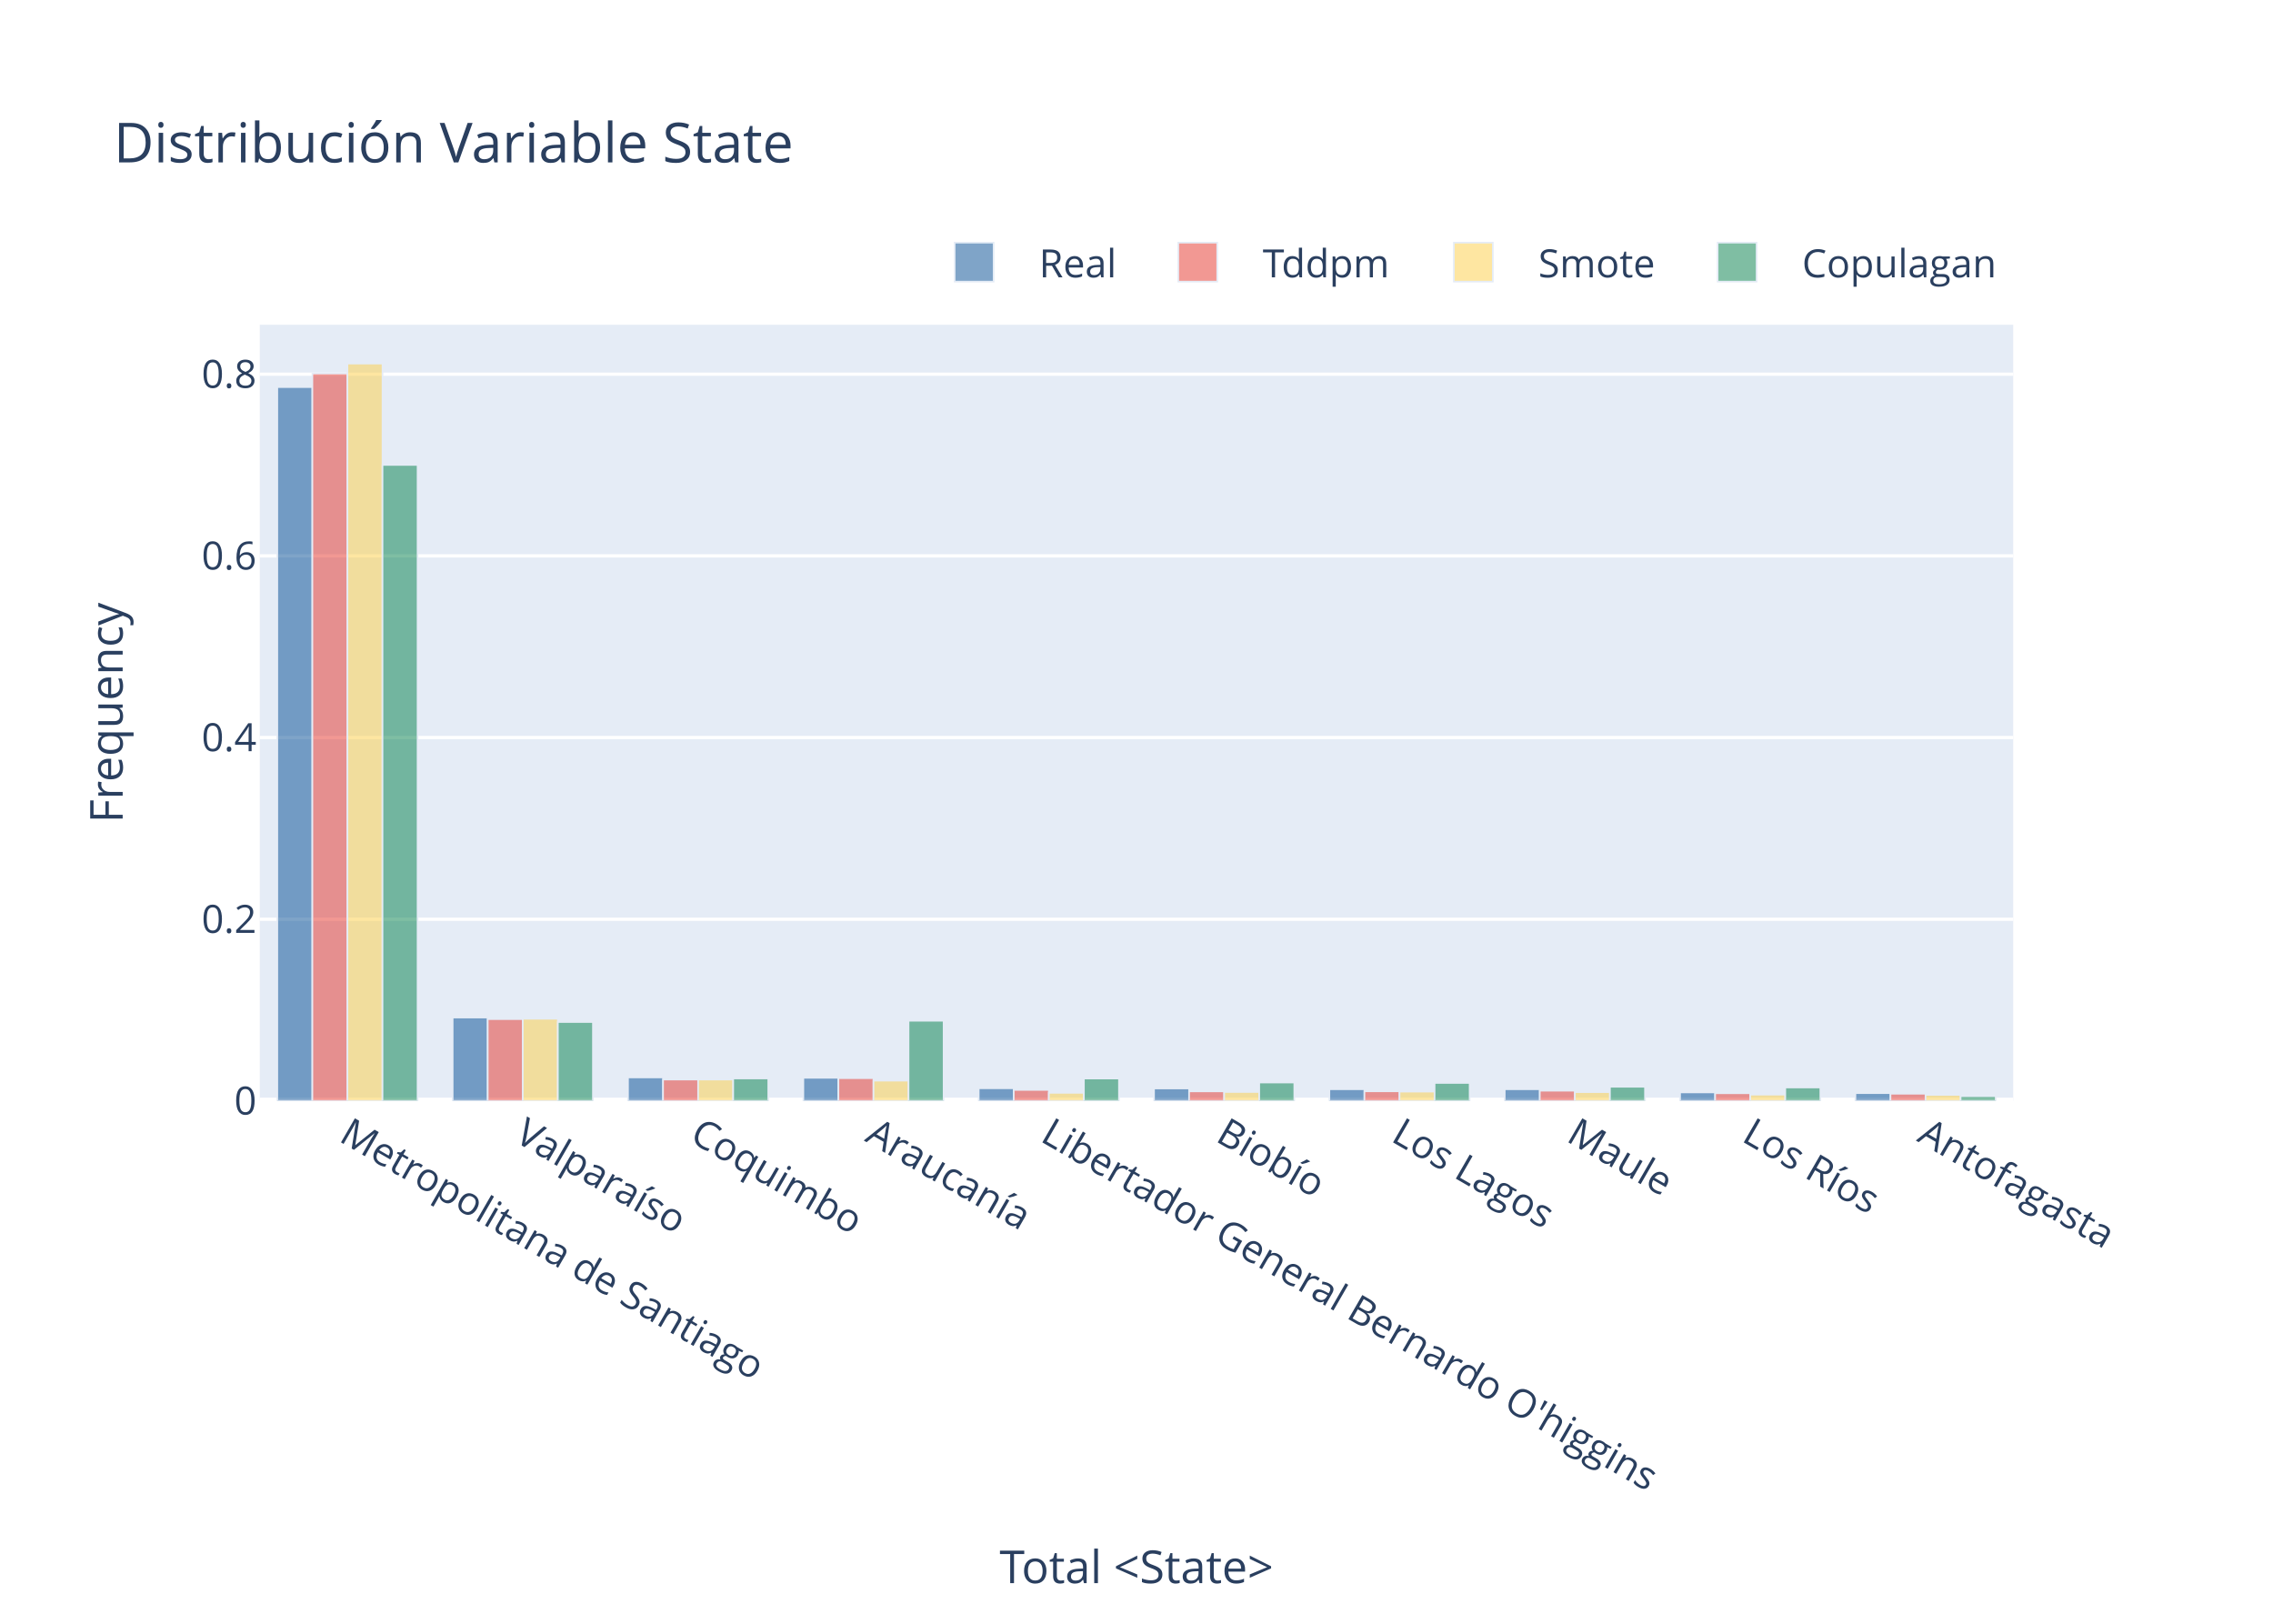
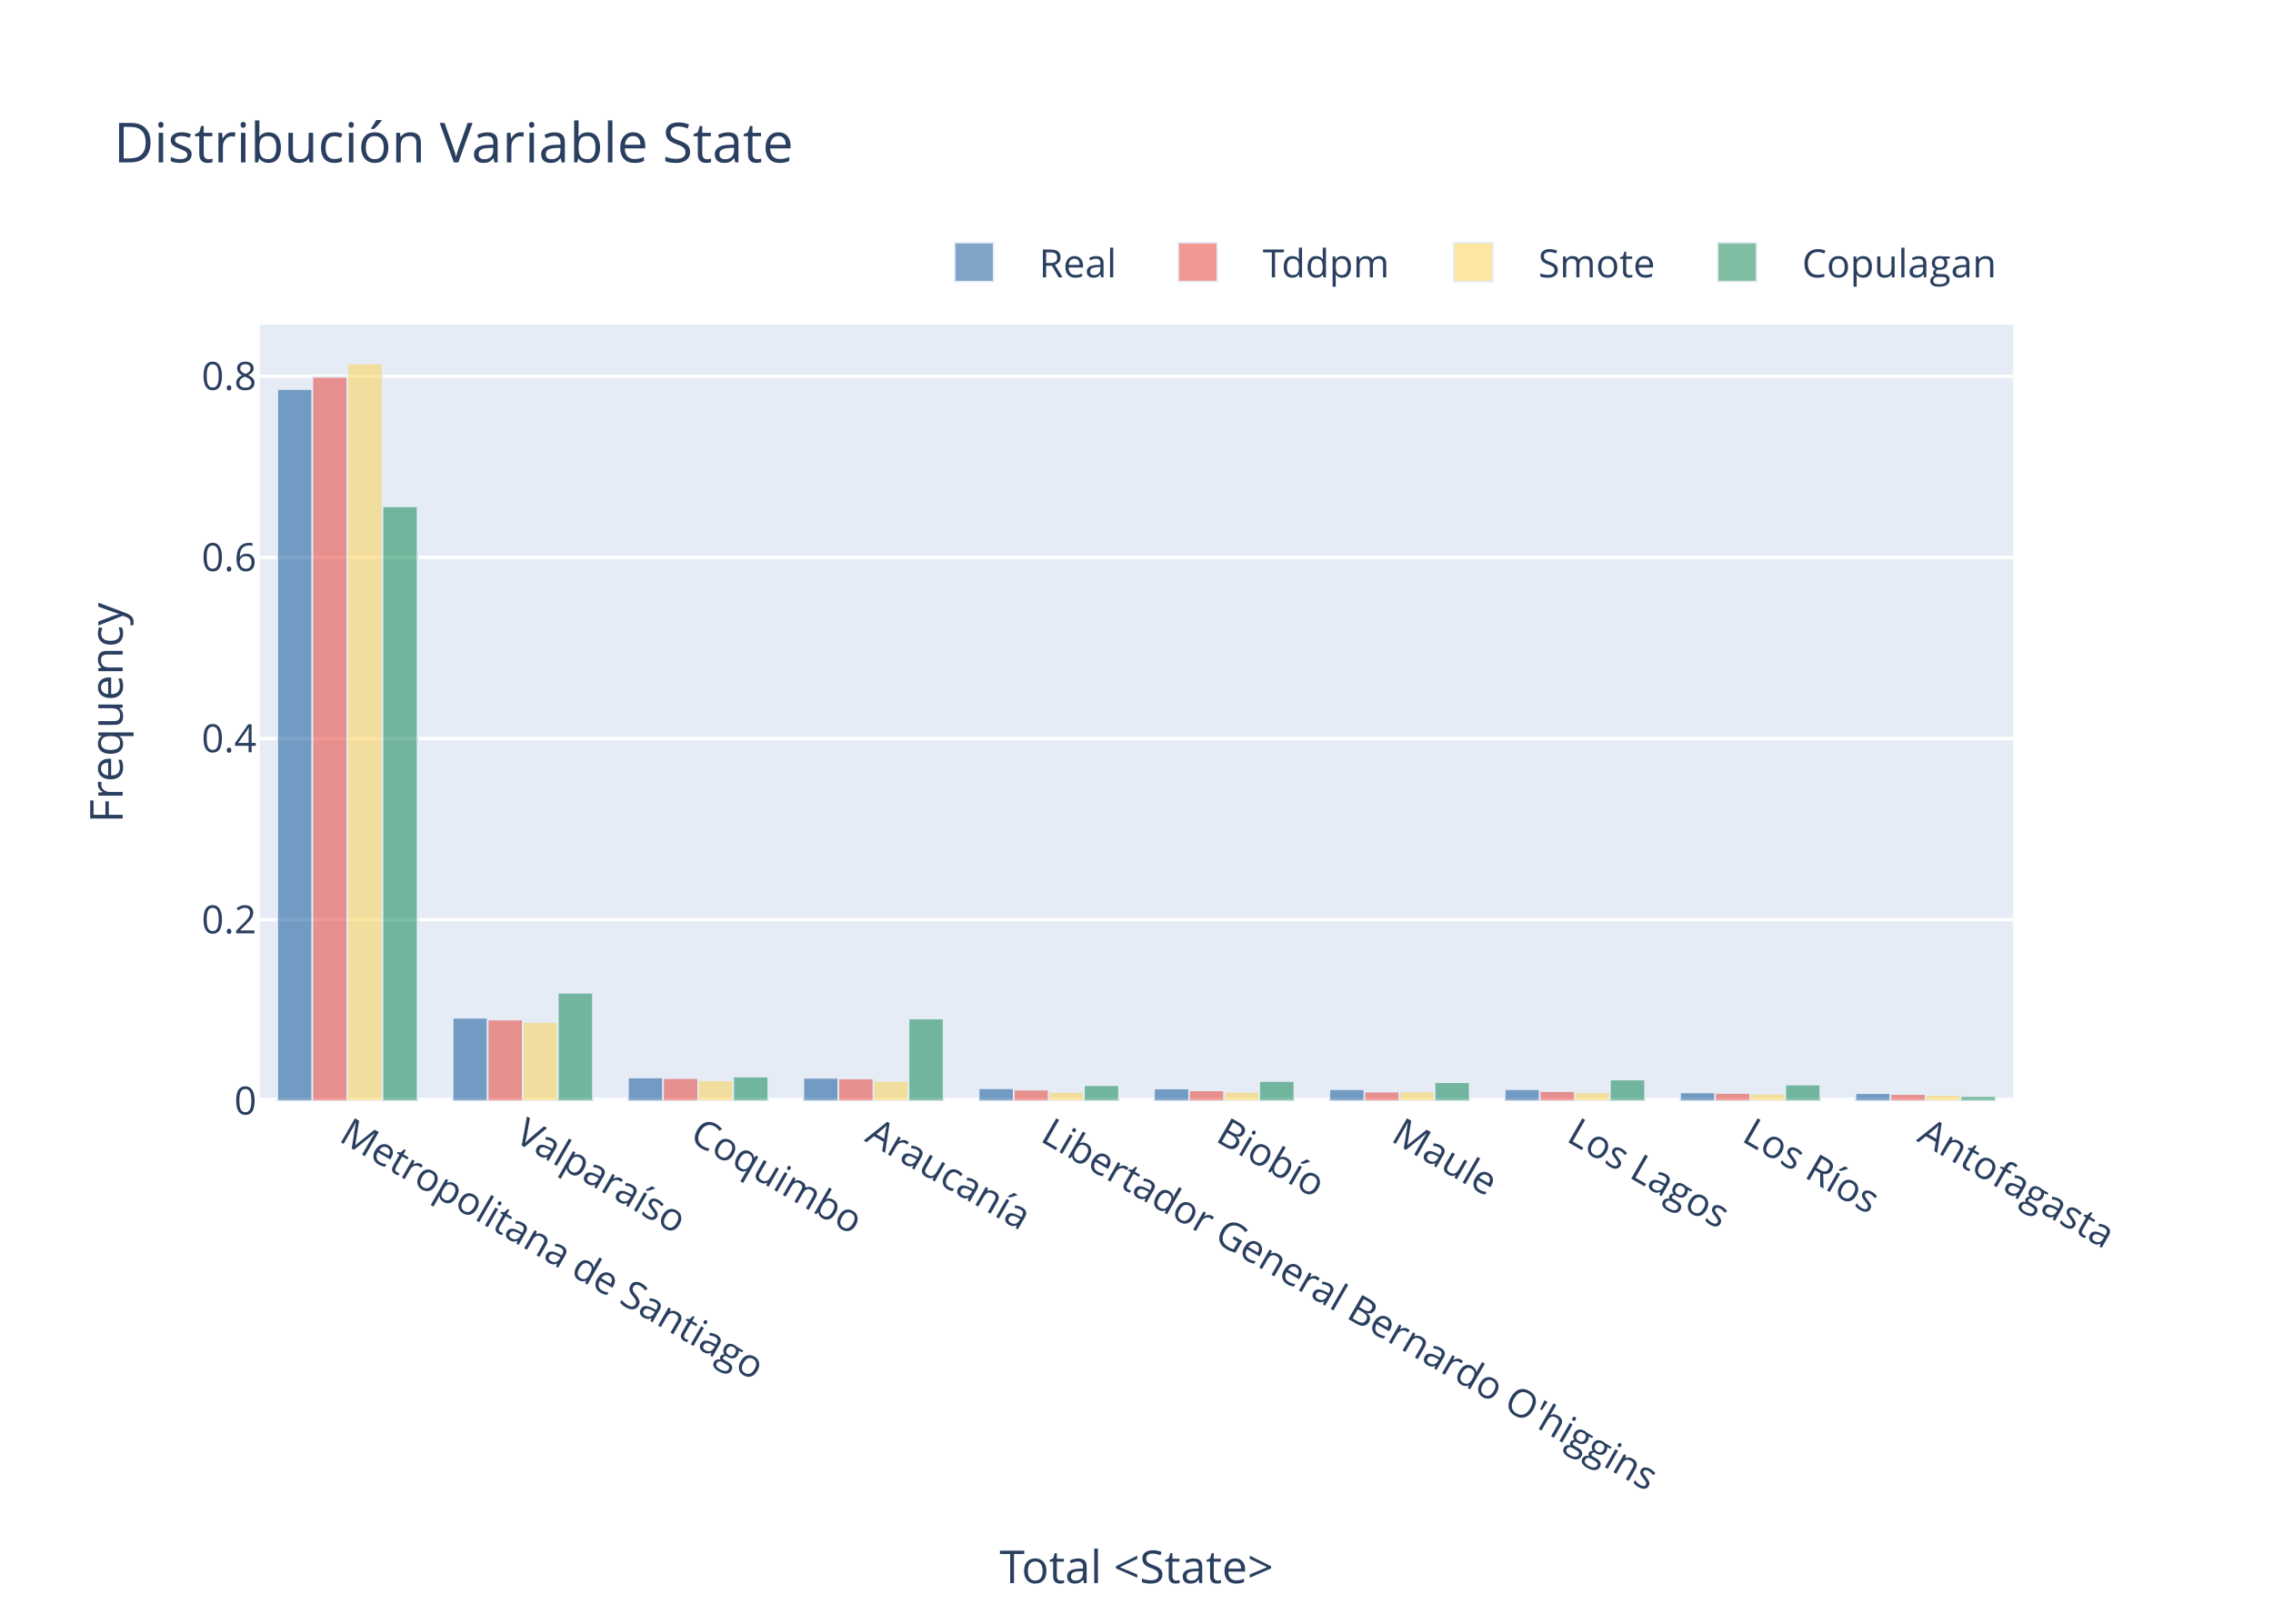
- <svg xmlns="http://www.w3.org/2000/svg" class="main-svg" width="700" height="500" viewBox="0 0 700 500" style="">
+ <svg xmlns="http://www.w3.org/2000/svg" class="main-svg" width="700" height="500" style="" viewBox="0 0 700 500">
  <rect x="0" y="0" width="700" height="500" style="fill: rgb(255, 255, 255); fill-opacity: 1;" />
-   <defs id="defs-dcdc74">
+   <defs id="defs-18bf9f">
    <g class="clips">
-       <clipPath id="clipdcdc74xyplot" class="plotclip">
+       <clipPath id="clip18bf9fxyplot" class="plotclip">
        <rect width="540" height="239" />
      </clipPath>
-       <clipPath class="axesclip" id="clipdcdc74x">
+       <clipPath class="axesclip" id="clip18bf9fx">
        <rect x="80" y="0" width="540" height="500" />
      </clipPath>
-       <clipPath class="axesclip" id="clipdcdc74y">
+       <clipPath class="axesclip" id="clip18bf9fy">
        <rect x="0" y="100" width="700" height="239" />
      </clipPath>
-       <clipPath class="axesclip" id="clipdcdc74xy">
+       <clipPath class="axesclip" id="clip18bf9fxy">
        <rect x="80" y="100" width="540" height="239" />
      </clipPath>
    </g>
    <g class="gradients" />
    <g class="patterns" />
  </defs>
  <g class="bglayer">
    <rect class="bg" x="80" y="100" width="540" height="239" style="fill: rgb(229, 236, 246); fill-opacity: 1; stroke-width: 0;" />
  </g>
  <g class="layer-below">
    <g class="imagelayer" />
    <g class="shapelayer" />
  </g>
  <g class="cartesianlayer">
    <g class="subplot xy">
      <g class="layer-subplot">
        <g class="shapelayer" />
        <g class="imagelayer" />
      </g>
      <g class="minor-gridlayer">
        <g class="x" />
        <g class="y" />
      </g>
      <g class="gridlayer">
        <g class="x" />
        <g class="y">
-           <path class="ygrid crisp" transform="translate(0,283.06)" d="M80,0h540" style="stroke: rgb(255, 255, 255); stroke-opacity: 1; stroke-width: 1px;" />
-           <path class="ygrid crisp" transform="translate(0,227.11)" d="M80,0h540" style="stroke: rgb(255, 255, 255); stroke-opacity: 1; stroke-width: 1px;" />
-           <path class="ygrid crisp" transform="translate(0,171.17)" d="M80,0h540" style="stroke: rgb(255, 255, 255); stroke-opacity: 1; stroke-width: 1px;" />
-           <path class="ygrid crisp" transform="translate(0,115.23)" d="M80,0h540" style="stroke: rgb(255, 255, 255); stroke-opacity: 1; stroke-width: 1px;" />
+           <path class="ygrid crisp" transform="translate(0,283.21)" d="M80,0h540" style="stroke: rgb(255, 255, 255); stroke-opacity: 1; stroke-width: 1px;" />
+           <path class="ygrid crisp" transform="translate(0,227.43)" d="M80,0h540" style="stroke: rgb(255, 255, 255); stroke-opacity: 1; stroke-width: 1px;" />
+           <path class="ygrid crisp" transform="translate(0,171.64)" d="M80,0h540" style="stroke: rgb(255, 255, 255); stroke-opacity: 1; stroke-width: 1px;" />
+           <path class="ygrid crisp" transform="translate(0,115.85)" d="M80,0h540" style="stroke: rgb(255, 255, 255); stroke-opacity: 1; stroke-width: 1px;" />
        </g>
      </g>
      <g class="zerolinelayer">
        <path class="yzl zl crisp" transform="translate(0,339)" d="M80,0h540" style="stroke: rgb(255, 255, 255); stroke-opacity: 1; stroke-width: 2px;" />
      </g>
      <path class="xlines-below" />
      <path class="ylines-below" />
      <g class="overlines-below" />
      <g class="xaxislayer-below" />
      <g class="yaxislayer-below" />
      <g class="overaxes-below" />
-       <g class="plot" transform="translate(80,100)" clip-path="url(#clipdcdc74xyplot)">
+       <g class="plot" transform="translate(80,100)" clip-path="url(#clip18bf9fxyplot)">
        <g class="barlayer mlayer">
          <g class="trace bars" style="opacity: 1;">
            <g class="points">
              <g class="point">
-                 <path d="M5.4,239V19.19H16.2V239Z" style="vector-effect: none; opacity: 1; stroke-width: 0.5px; fill: rgb(0, 75, 147); fill-opacity: 0.5; stroke: rgb(229, 236, 246); stroke-opacity: 1;" />
-               </g>
-               <g class="point">
-                 <path d="M59.4,239V213.33H70.2V239Z" style="vector-effect: none; opacity: 1; stroke-width: 0.5px; fill: rgb(0, 75, 147); fill-opacity: 0.5; stroke: rgb(229, 236, 246); stroke-opacity: 1;" />
-               </g>
-               <g class="point">
-                 <path d="M113.4,239V231.77H124.2V239Z" style="vector-effect: none; opacity: 1; stroke-width: 0.5px; fill: rgb(0, 75, 147); fill-opacity: 0.5; stroke: rgb(229, 236, 246); stroke-opacity: 1;" />
-               </g>
-               <g class="point">
-                 <path d="M167.4,239V231.89H178.2V239Z" style="vector-effect: none; opacity: 1; stroke-width: 0.5px; fill: rgb(0, 75, 147); fill-opacity: 0.5; stroke: rgb(229, 236, 246); stroke-opacity: 1;" />
-               </g>
-               <g class="point">
-                 <path d="M221.4,239V235.11H232.2V239Z" style="vector-effect: none; opacity: 1; stroke-width: 0.5px; fill: rgb(0, 75, 147); fill-opacity: 0.5; stroke: rgb(229, 236, 246); stroke-opacity: 1;" />
-               </g>
-               <g class="point">
-                 <path d="M275.4,239V235.18H286.2V239Z" style="vector-effect: none; opacity: 1; stroke-width: 0.5px; fill: rgb(0, 75, 147); fill-opacity: 0.5; stroke: rgb(229, 236, 246); stroke-opacity: 1;" />
-               </g>
-               <g class="point">
-                 <path d="M329.4,239V235.41H340.2V239Z" style="vector-effect: none; opacity: 1; stroke-width: 0.5px; fill: rgb(0, 75, 147); fill-opacity: 0.5; stroke: rgb(229, 236, 246); stroke-opacity: 1;" />
-               </g>
-               <g class="point">
-                 <path d="M383.4,239V235.41H394.2V239Z" style="vector-effect: none; opacity: 1; stroke-width: 0.5px; fill: rgb(0, 75, 147); fill-opacity: 0.5; stroke: rgb(229, 236, 246); stroke-opacity: 1;" />
+                 <path d="M5.4,239V19.81H16.2V239Z" style="vector-effect: none; opacity: 1; stroke-width: 0.5px; fill: rgb(0, 75, 147); fill-opacity: 0.5; stroke: rgb(229, 236, 246); stroke-opacity: 1;" />
+               </g>
+               <g class="point">
+                 <path d="M59.4,239V213.41H70.2V239Z" style="vector-effect: none; opacity: 1; stroke-width: 0.5px; fill: rgb(0, 75, 147); fill-opacity: 0.5; stroke: rgb(229, 236, 246); stroke-opacity: 1;" />
+               </g>
+               <g class="point">
+                 <path d="M113.4,239V231.79H124.2V239Z" style="vector-effect: none; opacity: 1; stroke-width: 0.5px; fill: rgb(0, 75, 147); fill-opacity: 0.5; stroke: rgb(229, 236, 246); stroke-opacity: 1;" />
+               </g>
+               <g class="point">
+                 <path d="M167.4,239V231.91H178.2V239Z" style="vector-effect: none; opacity: 1; stroke-width: 0.5px; fill: rgb(0, 75, 147); fill-opacity: 0.5; stroke: rgb(229, 236, 246); stroke-opacity: 1;" />
+               </g>
+               <g class="point">
+                 <path d="M221.4,239V235.12H232.2V239Z" style="vector-effect: none; opacity: 1; stroke-width: 0.5px; fill: rgb(0, 75, 147); fill-opacity: 0.5; stroke: rgb(229, 236, 246); stroke-opacity: 1;" />
+               </g>
+               <g class="point">
+                 <path d="M275.4,239V235.19H286.2V239Z" style="vector-effect: none; opacity: 1; stroke-width: 0.5px; fill: rgb(0, 75, 147); fill-opacity: 0.5; stroke: rgb(229, 236, 246); stroke-opacity: 1;" />
+               </g>
+               <g class="point">
+                 <path d="M329.4,239V235.42H340.2V239Z" style="vector-effect: none; opacity: 1; stroke-width: 0.5px; fill: rgb(0, 75, 147); fill-opacity: 0.5; stroke: rgb(229, 236, 246); stroke-opacity: 1;" />
+               </g>
+               <g class="point">
+                 <path d="M383.4,239V235.42H394.2V239Z" style="vector-effect: none; opacity: 1; stroke-width: 0.5px; fill: rgb(0, 75, 147); fill-opacity: 0.5; stroke: rgb(229, 236, 246); stroke-opacity: 1;" />
              </g>
              <g class="point">
                <path d="M437.4,239V236.39H448.2V239Z" style="vector-effect: none; opacity: 1; stroke-width: 0.5px; fill: rgb(0, 75, 147); fill-opacity: 0.5; stroke: rgb(229, 236, 246); stroke-opacity: 1;" />
              </g>
              <g class="point">
-                 <path d="M491.4,239V236.6H502.2V239Z" style="vector-effect: none; opacity: 1; stroke-width: 0.5px; fill: rgb(0, 75, 147); fill-opacity: 0.5; stroke: rgb(229, 236, 246); stroke-opacity: 1;" />
+                 <path d="M491.4,239V236.61H502.2V239Z" style="vector-effect: none; opacity: 1; stroke-width: 0.5px; fill: rgb(0, 75, 147); fill-opacity: 0.5; stroke: rgb(229, 236, 246); stroke-opacity: 1;" />
              </g>
            </g>
          </g>
          <g class="trace bars" style="opacity: 1;">
            <g class="points">
              <g class="point">
-                 <path d="M502.2,239V236.79H513V239Z" style="vector-effect: none; opacity: 1; stroke-width: 0.5px; fill: rgb(230, 51, 41); fill-opacity: 0.5; stroke: rgb(229, 236, 246); stroke-opacity: 1;" />
-               </g>
-               <g class="point">
-                 <path d="M178.2,239V232H189V239Z" style="vector-effect: none; opacity: 1; stroke-width: 0.5px; fill: rgb(230, 51, 41); fill-opacity: 0.5; stroke: rgb(229, 236, 246); stroke-opacity: 1;" />
-               </g>
-               <g class="point">
-                 <path d="M286.2,239V236.07H297V239Z" style="vector-effect: none; opacity: 1; stroke-width: 0.5px; fill: rgb(230, 51, 41); fill-opacity: 0.5; stroke: rgb(229, 236, 246); stroke-opacity: 1;" />
-               </g>
-               <g class="point">
-                 <path d="M124.2,239V232.43H135V239Z" style="vector-effect: none; opacity: 1; stroke-width: 0.5px; fill: rgb(230, 51, 41); fill-opacity: 0.5; stroke: rgb(229, 236, 246); stroke-opacity: 1;" />
-               </g>
-               <g class="point">
-                 <path d="M232.2,239V235.61H243V239Z" style="vector-effect: none; opacity: 1; stroke-width: 0.5px; fill: rgb(230, 51, 41); fill-opacity: 0.5; stroke: rgb(229, 236, 246); stroke-opacity: 1;" />
-               </g>
-               <g class="point">
-                 <path d="M340.2,239V236.05H351V239Z" style="vector-effect: none; opacity: 1; stroke-width: 0.5px; fill: rgb(230, 51, 41); fill-opacity: 0.5; stroke: rgb(229, 236, 246); stroke-opacity: 1;" />
-               </g>
-               <g class="point">
-                 <path d="M448.2,239V236.64H459V239Z" style="vector-effect: none; opacity: 1; stroke-width: 0.5px; fill: rgb(230, 51, 41); fill-opacity: 0.5; stroke: rgb(229, 236, 246); stroke-opacity: 1;" />
-               </g>
-               <g class="point">
-                 <path d="M394.2,239V235.86H405V239Z" style="vector-effect: none; opacity: 1; stroke-width: 0.5px; fill: rgb(230, 51, 41); fill-opacity: 0.5; stroke: rgb(229, 236, 246); stroke-opacity: 1;" />
-               </g>
-               <g class="point">
-                 <path d="M16.2,239V15.01H27V239Z" style="vector-effect: none; opacity: 1; stroke-width: 0.5px; fill: rgb(230, 51, 41); fill-opacity: 0.5; stroke: rgb(229, 236, 246); stroke-opacity: 1;" />
-               </g>
-               <g class="point">
-                 <path d="M70.2,239V213.81H81V239Z" style="vector-effect: none; opacity: 1; stroke-width: 0.5px; fill: rgb(230, 51, 41); fill-opacity: 0.5; stroke: rgb(229, 236, 246); stroke-opacity: 1;" />
+                 <path d="M502.2,239V236.88H513V239Z" style="vector-effect: none; opacity: 1; stroke-width: 0.5px; fill: rgb(230, 51, 41); fill-opacity: 0.5; stroke: rgb(229, 236, 246); stroke-opacity: 1;" />
+               </g>
+               <g class="point">
+                 <path d="M178.2,239V232.11H189V239Z" style="vector-effect: none; opacity: 1; stroke-width: 0.5px; fill: rgb(230, 51, 41); fill-opacity: 0.5; stroke: rgb(229, 236, 246); stroke-opacity: 1;" />
+               </g>
+               <g class="point">
+                 <path d="M286.2,239V235.76H297V239Z" style="vector-effect: none; opacity: 1; stroke-width: 0.5px; fill: rgb(230, 51, 41); fill-opacity: 0.5; stroke: rgb(229, 236, 246); stroke-opacity: 1;" />
+               </g>
+               <g class="point">
+                 <path d="M124.2,239V231.99H135V239Z" style="vector-effect: none; opacity: 1; stroke-width: 0.5px; fill: rgb(230, 51, 41); fill-opacity: 0.5; stroke: rgb(229, 236, 246); stroke-opacity: 1;" />
+               </g>
+               <g class="point">
+                 <path d="M232.2,239V235.55H243V239Z" style="vector-effect: none; opacity: 1; stroke-width: 0.5px; fill: rgb(230, 51, 41); fill-opacity: 0.5; stroke: rgb(229, 236, 246); stroke-opacity: 1;" />
+               </g>
+               <g class="point">
+                 <path d="M394.2,239V236.02H405V239Z" style="vector-effect: none; opacity: 1; stroke-width: 0.5px; fill: rgb(230, 51, 41); fill-opacity: 0.5; stroke: rgb(229, 236, 246); stroke-opacity: 1;" />
+               </g>
+               <g class="point">
+                 <path d="M448.2,239V236.58H459V239Z" style="vector-effect: none; opacity: 1; stroke-width: 0.5px; fill: rgb(230, 51, 41); fill-opacity: 0.5; stroke: rgb(229, 236, 246); stroke-opacity: 1;" />
+               </g>
+               <g class="point">
+                 <path d="M340.2,239V236.16H351V239Z" style="vector-effect: none; opacity: 1; stroke-width: 0.5px; fill: rgb(230, 51, 41); fill-opacity: 0.5; stroke: rgb(229, 236, 246); stroke-opacity: 1;" />
+               </g>
+               <g class="point">
+                 <path d="M16.2,239V16.05H27V239Z" style="vector-effect: none; opacity: 1; stroke-width: 0.5px; fill: rgb(230, 51, 41); fill-opacity: 0.5; stroke: rgb(229, 236, 246); stroke-opacity: 1;" />
+               </g>
+               <g class="point">
+                 <path d="M70.2,239V213.96H81V239Z" style="vector-effect: none; opacity: 1; stroke-width: 0.5px; fill: rgb(230, 51, 41); fill-opacity: 0.5; stroke: rgb(229, 236, 246); stroke-opacity: 1;" />
              </g>
            </g>
          </g>
          <g class="trace bars" style="opacity: 1;">
            <g class="points">
              <g class="point">
-                 <path d="M513,239V237.15H523.8V239Z" style="vector-effect: none; opacity: 1; stroke-width: 0.5px; fill: rgb(254, 207, 68); fill-opacity: 0.5; stroke: rgb(229, 236, 246); stroke-opacity: 1;" />
-               </g>
-               <g class="point">
-                 <path d="M189,239V232.77H199.8V239Z" style="vector-effect: none; opacity: 1; stroke-width: 0.5px; fill: rgb(254, 207, 68); fill-opacity: 0.5; stroke: rgb(229, 236, 246); stroke-opacity: 1;" />
-               </g>
-               <g class="point">
-                 <path d="M297,239V236.26H307.8V239Z" style="vector-effect: none; opacity: 1; stroke-width: 0.5px; fill: rgb(254, 207, 68); fill-opacity: 0.5; stroke: rgb(229, 236, 246); stroke-opacity: 1;" />
-               </g>
-               <g class="point">
-                 <path d="M135,239V232.42H145.8V239Z" style="vector-effect: none; opacity: 1; stroke-width: 0.5px; fill: rgb(254, 207, 68); fill-opacity: 0.5; stroke: rgb(229, 236, 246); stroke-opacity: 1;" />
-               </g>
-               <g class="point">
-                 <path d="M243,239V236.52H253.8V239Z" style="vector-effect: none; opacity: 1; stroke-width: 0.5px; fill: rgb(254, 207, 68); fill-opacity: 0.5; stroke: rgb(229, 236, 246); stroke-opacity: 1;" />
-               </g>
-               <g class="point">
-                 <path d="M351,239V236.15H361.8V239Z" style="vector-effect: none; opacity: 1; stroke-width: 0.5px; fill: rgb(254, 207, 68); fill-opacity: 0.5; stroke: rgb(229, 236, 246); stroke-opacity: 1;" />
-               </g>
-               <g class="point">
-                 <path d="M459,239V237.07H469.8V239Z" style="vector-effect: none; opacity: 1; stroke-width: 0.5px; fill: rgb(254, 207, 68); fill-opacity: 0.5; stroke: rgb(229, 236, 246); stroke-opacity: 1;" />
-               </g>
-               <g class="point">
-                 <path d="M405,239V236.29H415.8V239Z" style="vector-effect: none; opacity: 1; stroke-width: 0.5px; fill: rgb(254, 207, 68); fill-opacity: 0.5; stroke: rgb(229, 236, 246); stroke-opacity: 1;" />
+                 <path d="M513,239V237.17H523.8V239Z" style="vector-effect: none; opacity: 1; stroke-width: 0.5px; fill: rgb(254, 207, 68); fill-opacity: 0.5; stroke: rgb(229, 236, 246); stroke-opacity: 1;" />
+               </g>
+               <g class="point">
+                 <path d="M189,239V232.84H199.8V239Z" style="vector-effect: none; opacity: 1; stroke-width: 0.5px; fill: rgb(254, 207, 68); fill-opacity: 0.5; stroke: rgb(229, 236, 246); stroke-opacity: 1;" />
+               </g>
+               <g class="point">
+                 <path d="M297,239V236.19H307.8V239Z" style="vector-effect: none; opacity: 1; stroke-width: 0.5px; fill: rgb(254, 207, 68); fill-opacity: 0.5; stroke: rgb(229, 236, 246); stroke-opacity: 1;" />
+               </g>
+               <g class="point">
+                 <path d="M135,239V232.67H145.8V239Z" style="vector-effect: none; opacity: 1; stroke-width: 0.5px; fill: rgb(254, 207, 68); fill-opacity: 0.5; stroke: rgb(229, 236, 246); stroke-opacity: 1;" />
+               </g>
+               <g class="point">
+                 <path d="M243,239V236.26H253.8V239Z" style="vector-effect: none; opacity: 1; stroke-width: 0.5px; fill: rgb(254, 207, 68); fill-opacity: 0.5; stroke: rgb(229, 236, 246); stroke-opacity: 1;" />
+               </g>
+               <g class="point">
+                 <path d="M405,239V236.37H415.8V239Z" style="vector-effect: none; opacity: 1; stroke-width: 0.5px; fill: rgb(254, 207, 68); fill-opacity: 0.5; stroke: rgb(229, 236, 246); stroke-opacity: 1;" />
+               </g>
+               <g class="point">
+                 <path d="M459,239V236.79H469.8V239Z" style="vector-effect: none; opacity: 1; stroke-width: 0.5px; fill: rgb(254, 207, 68); fill-opacity: 0.5; stroke: rgb(229, 236, 246); stroke-opacity: 1;" />
+               </g>
+               <g class="point">
+                 <path d="M351,239V236.11H361.8V239Z" style="vector-effect: none; opacity: 1; stroke-width: 0.5px; fill: rgb(254, 207, 68); fill-opacity: 0.5; stroke: rgb(229, 236, 246); stroke-opacity: 1;" />
              </g>
              <g class="point">
                <path d="M27,239V11.95H37.8V239Z" style="vector-effect: none; opacity: 1; stroke-width: 0.5px; fill: rgb(254, 207, 68); fill-opacity: 0.5; stroke: rgb(229, 236, 246); stroke-opacity: 1;" />
              </g>
              <g class="point">
-                 <path d="M81,239V213.7H91.8V239Z" style="vector-effect: none; opacity: 1; stroke-width: 0.5px; fill: rgb(254, 207, 68); fill-opacity: 0.5; stroke: rgb(229, 236, 246); stroke-opacity: 1;" />
+                 <path d="M81,239V214.73H91.8V239Z" style="vector-effect: none; opacity: 1; stroke-width: 0.5px; fill: rgb(254, 207, 68); fill-opacity: 0.5; stroke: rgb(229, 236, 246); stroke-opacity: 1;" />
              </g>
            </g>
          </g>
          <g class="trace bars" style="opacity: 1;">
            <g class="points">
              <g class="point">
-                 <path d="M523.8,239V237.55H534.6V239Z" style="vector-effect: none; opacity: 1; stroke-width: 0.5px; fill: rgb(0, 126, 72); fill-opacity: 0.5; stroke: rgb(229, 236, 246); stroke-opacity: 1;" />
-               </g>
-               <g class="point">
-                 <path d="M199.8,239V214.32H210.6V239Z" style="vector-effect: none; opacity: 1; stroke-width: 0.5px; fill: rgb(0, 126, 72); fill-opacity: 0.5; stroke: rgb(229, 236, 246); stroke-opacity: 1;" />
-               </g>
-               <g class="point">
-                 <path d="M307.8,239V233.34H318.6V239Z" style="vector-effect: none; opacity: 1; stroke-width: 0.5px; fill: rgb(0, 126, 72); fill-opacity: 0.5; stroke: rgb(229, 236, 246); stroke-opacity: 1;" />
-               </g>
-               <g class="point">
-                 <path d="M145.8,239V232.09H156.6V239Z" style="vector-effect: none; opacity: 1; stroke-width: 0.5px; fill: rgb(0, 126, 72); fill-opacity: 0.5; stroke: rgb(229, 236, 246); stroke-opacity: 1;" />
-               </g>
-               <g class="point">
-                 <path d="M253.8,239V232.11H264.6V239Z" style="vector-effect: none; opacity: 1; stroke-width: 0.5px; fill: rgb(0, 126, 72); fill-opacity: 0.5; stroke: rgb(229, 236, 246); stroke-opacity: 1;" />
-               </g>
-               <g class="point">
-                 <path d="M361.8,239V233.47H372.6V239Z" style="vector-effect: none; opacity: 1; stroke-width: 0.5px; fill: rgb(0, 126, 72); fill-opacity: 0.5; stroke: rgb(229, 236, 246); stroke-opacity: 1;" />
-               </g>
-               <g class="point">
-                 <path d="M469.8,239V234.87H480.6V239Z" style="vector-effect: none; opacity: 1; stroke-width: 0.5px; fill: rgb(0, 126, 72); fill-opacity: 0.5; stroke: rgb(229, 236, 246); stroke-opacity: 1;" />
-               </g>
-               <g class="point">
-                 <path d="M415.8,239V234.64H426.6V239Z" style="vector-effect: none; opacity: 1; stroke-width: 0.5px; fill: rgb(0, 126, 72); fill-opacity: 0.5; stroke: rgb(229, 236, 246); stroke-opacity: 1;" />
-               </g>
-               <g class="point">
-                 <path d="M37.8,239V43.17H48.6V239Z" style="vector-effect: none; opacity: 1; stroke-width: 0.5px; fill: rgb(0, 126, 72); fill-opacity: 0.5; stroke: rgb(229, 236, 246); stroke-opacity: 1;" />
-               </g>
-               <g class="point">
-                 <path d="M91.8,239V214.72H102.6V239Z" style="vector-effect: none; opacity: 1; stroke-width: 0.5px; fill: rgb(0, 126, 72); fill-opacity: 0.5; stroke: rgb(229, 236, 246); stroke-opacity: 1;" />
+                 <path d="M523.8,239V237.53H534.6V239Z" style="vector-effect: none; opacity: 1; stroke-width: 0.5px; fill: rgb(0, 126, 72); fill-opacity: 0.5; stroke: rgb(229, 236, 246); stroke-opacity: 1;" />
+               </g>
+               <g class="point">
+                 <path d="M199.8,239V213.64H210.6V239Z" style="vector-effect: none; opacity: 1; stroke-width: 0.5px; fill: rgb(0, 126, 72); fill-opacity: 0.5; stroke: rgb(229, 236, 246); stroke-opacity: 1;" />
+               </g>
+               <g class="point">
+                 <path d="M307.8,239V232.9H318.6V239Z" style="vector-effect: none; opacity: 1; stroke-width: 0.5px; fill: rgb(0, 126, 72); fill-opacity: 0.5; stroke: rgb(229, 236, 246); stroke-opacity: 1;" />
+               </g>
+               <g class="point">
+                 <path d="M145.8,239V231.51H156.6V239Z" style="vector-effect: none; opacity: 1; stroke-width: 0.5px; fill: rgb(0, 126, 72); fill-opacity: 0.5; stroke: rgb(229, 236, 246); stroke-opacity: 1;" />
+               </g>
+               <g class="point">
+                 <path d="M253.8,239V234.19H264.6V239Z" style="vector-effect: none; opacity: 1; stroke-width: 0.5px; fill: rgb(0, 126, 72); fill-opacity: 0.5; stroke: rgb(229, 236, 246); stroke-opacity: 1;" />
+               </g>
+               <g class="point">
+                 <path d="M415.8,239V232.43H426.6V239Z" style="vector-effect: none; opacity: 1; stroke-width: 0.5px; fill: rgb(0, 126, 72); fill-opacity: 0.5; stroke: rgb(229, 236, 246); stroke-opacity: 1;" />
+               </g>
+               <g class="point">
+                 <path d="M469.8,239V233.98H480.6V239Z" style="vector-effect: none; opacity: 1; stroke-width: 0.5px; fill: rgb(0, 126, 72); fill-opacity: 0.5; stroke: rgb(229, 236, 246); stroke-opacity: 1;" />
+               </g>
+               <g class="point">
+                 <path d="M361.8,239V233.25H372.6V239Z" style="vector-effect: none; opacity: 1; stroke-width: 0.5px; fill: rgb(0, 126, 72); fill-opacity: 0.5; stroke: rgb(229, 236, 246); stroke-opacity: 1;" />
+               </g>
+               <g class="point">
+                 <path d="M37.8,239V55.94H48.6V239Z" style="vector-effect: none; opacity: 1; stroke-width: 0.5px; fill: rgb(0, 126, 72); fill-opacity: 0.5; stroke: rgb(229, 236, 246); stroke-opacity: 1;" />
+               </g>
+               <g class="point">
+                 <path d="M91.8,239V205.71H102.6V239Z" style="vector-effect: none; opacity: 1; stroke-width: 0.5px; fill: rgb(0, 126, 72); fill-opacity: 0.5; stroke: rgb(229, 236, 246); stroke-opacity: 1;" />
              </g>
            </g>
          </g>
        </g>
      </g>
      <g class="overplot" />
      <path class="xlines-above crisp" d="M0,0" style="fill: none;" />
      <path class="ylines-above crisp" d="M0,0" style="fill: none;" />
      <g class="overlines-above" />
      <g class="xaxislayer-above">
        <g class="xtick">
          <text text-anchor="start" x="0" y="352" transform="translate(107,0) rotate(30,0,346)" style="font-family: 'Open Sans', verdana, arial, sans-serif; font-size: 12px; fill: rgb(42, 63, 95); fill-opacity: 1; white-space: pre; opacity: 1;">Metropolitana de Santiago</text>
        </g>
        <g class="xtick">
          <text text-anchor="start" x="0" y="352" transform="translate(161,0) rotate(30,0,346)" style="font-family: 'Open Sans', verdana, arial, sans-serif; font-size: 12px; fill: rgb(42, 63, 95); fill-opacity: 1; white-space: pre; opacity: 1;">Valparaíso</text>
        </g>
        <g class="xtick">
          <text text-anchor="start" x="0" y="352" transform="translate(215,0) rotate(30,0,346)" style="font-family: 'Open Sans', verdana, arial, sans-serif; font-size: 12px; fill: rgb(42, 63, 95); fill-opacity: 1; white-space: pre; opacity: 1;">Coquimbo</text>
        </g>
        <g class="xtick">
          <text text-anchor="start" x="0" y="352" transform="translate(269,0) rotate(30,0,346)" style="font-family: 'Open Sans', verdana, arial, sans-serif; font-size: 12px; fill: rgb(42, 63, 95); fill-opacity: 1; white-space: pre; opacity: 1;">Araucanía</text>
        </g>
        <g class="xtick">
          <text text-anchor="start" x="0" y="352" transform="translate(323,0) rotate(30,0,346)" style="font-family: 'Open Sans', verdana, arial, sans-serif; font-size: 12px; fill: rgb(42, 63, 95); fill-opacity: 1; white-space: pre; opacity: 1;">Libertador General Bernardo O'higgins</text>
        </g>
        <g class="xtick">
          <text text-anchor="start" x="0" y="352" transform="translate(377,0) rotate(30,0,346)" style="font-family: 'Open Sans', verdana, arial, sans-serif; font-size: 12px; fill: rgb(42, 63, 95); fill-opacity: 1; white-space: pre; opacity: 1;">Biobío</text>
        </g>
        <g class="xtick">
-           <text text-anchor="start" x="0" y="352" transform="translate(431,0) rotate(30,0,346)" style="font-family: 'Open Sans', verdana, arial, sans-serif; font-size: 12px; fill: rgb(42, 63, 95); fill-opacity: 1; white-space: pre; opacity: 1;">Los Lagos</text>
-         </g>
-         <g class="xtick">
-           <text text-anchor="start" x="0" y="352" transform="translate(485,0) rotate(30,0,346)" style="font-family: 'Open Sans', verdana, arial, sans-serif; font-size: 12px; fill: rgb(42, 63, 95); fill-opacity: 1; white-space: pre; opacity: 1;">Maule</text>
+           <text text-anchor="start" x="0" y="352" transform="translate(431,0) rotate(30,0,346)" style="font-family: 'Open Sans', verdana, arial, sans-serif; font-size: 12px; fill: rgb(42, 63, 95); fill-opacity: 1; white-space: pre; opacity: 1;">Maule</text>
+         </g>
+         <g class="xtick">
+           <text text-anchor="start" x="0" y="352" transform="translate(485,0) rotate(30,0,346)" style="font-family: 'Open Sans', verdana, arial, sans-serif; font-size: 12px; fill: rgb(42, 63, 95); fill-opacity: 1; white-space: pre; opacity: 1;">Los Lagos</text>
        </g>
        <g class="xtick">
          <text text-anchor="start" x="0" y="352" transform="translate(539,0) rotate(30,0,346)" style="font-family: 'Open Sans', verdana, arial, sans-serif; font-size: 12px; fill: rgb(42, 63, 95); fill-opacity: 1; white-space: pre; opacity: 1;">Los Ríos</text>
        </g>
        <g class="xtick">
          <text text-anchor="start" x="0" y="352" transform="translate(593,0) rotate(30,0,346)" style="font-family: 'Open Sans', verdana, arial, sans-serif; font-size: 12px; fill: rgb(42, 63, 95); fill-opacity: 1; white-space: pre; opacity: 1;">Antofagasta</text>
        </g>
      </g>
      <g class="yaxislayer-above">
        <g class="ytick">
          <text text-anchor="end" x="79" y="4.2" transform="translate(0,339)" style="font-family: 'Open Sans', verdana, arial, sans-serif; font-size: 12px; fill: rgb(42, 63, 95); fill-opacity: 1; white-space: pre; opacity: 1;">0</text>
        </g>
        <g class="ytick">
-           <text text-anchor="end" x="79" y="4.2" style="font-family: 'Open Sans', verdana, arial, sans-serif; font-size: 12px; fill: rgb(42, 63, 95); fill-opacity: 1; white-space: pre; opacity: 1;" transform="translate(0,283.06)">0.2</text>
-         </g>
-         <g class="ytick">
-           <text text-anchor="end" x="79" y="4.2" style="font-family: 'Open Sans', verdana, arial, sans-serif; font-size: 12px; fill: rgb(42, 63, 95); fill-opacity: 1; white-space: pre; opacity: 1;" transform="translate(0,227.11)">0.4</text>
-         </g>
-         <g class="ytick">
-           <text text-anchor="end" x="79" y="4.2" style="font-family: 'Open Sans', verdana, arial, sans-serif; font-size: 12px; fill: rgb(42, 63, 95); fill-opacity: 1; white-space: pre; opacity: 1;" transform="translate(0,171.17)">0.6</text>
-         </g>
-         <g class="ytick">
-           <text text-anchor="end" x="79" y="4.2" style="font-family: 'Open Sans', verdana, arial, sans-serif; font-size: 12px; fill: rgb(42, 63, 95); fill-opacity: 1; white-space: pre; opacity: 1;" transform="translate(0,115.23)">0.8</text>
+           <text text-anchor="end" x="79" y="4.2" style="font-family: 'Open Sans', verdana, arial, sans-serif; font-size: 12px; fill: rgb(42, 63, 95); fill-opacity: 1; white-space: pre; opacity: 1;" transform="translate(0,283.21)">0.2</text>
+         </g>
+         <g class="ytick">
+           <text text-anchor="end" x="79" y="4.2" style="font-family: 'Open Sans', verdana, arial, sans-serif; font-size: 12px; fill: rgb(42, 63, 95); fill-opacity: 1; white-space: pre; opacity: 1;" transform="translate(0,227.43)">0.4</text>
+         </g>
+         <g class="ytick">
+           <text text-anchor="end" x="79" y="4.2" style="font-family: 'Open Sans', verdana, arial, sans-serif; font-size: 12px; fill: rgb(42, 63, 95); fill-opacity: 1; white-space: pre; opacity: 1;" transform="translate(0,171.64)">0.6</text>
+         </g>
+         <g class="ytick">
+           <text text-anchor="end" x="79" y="4.2" style="font-family: 'Open Sans', verdana, arial, sans-serif; font-size: 12px; fill: rgb(42, 63, 95); fill-opacity: 1; white-space: pre; opacity: 1;" transform="translate(0,115.85)">0.8</text>
        </g>
      </g>
      <g class="overaxes-above" />
    </g>
  </g>
  <g class="polarlayer" />
  <g class="smithlayer" />
  <g class="ternarylayer" />
  <g class="geolayer" />
  <g class="funnelarealayer" />
  <g class="pielayer" />
  <g class="iciclelayer" />
  <g class="treemaplayer" />
  <g class="sunburstlayer" />
  <g class="glimages" />
-   <defs id="topdefs-dcdc74">
+   <defs id="topdefs-18bf9f">
    <g class="clips" />
-     <clipPath id="legenddcdc74">
+     <clipPath id="legend18bf9f">
      <rect width="340" height="29" x="0" y="0" />
    </clipPath>
  </defs>
  <g class="layer-above">
    <g class="imagelayer" />
    <g class="shapelayer" />
  </g>
  <g class="infolayer">
    <g class="legend" pointer-events="all" transform="translate(280,66.22)">
      <rect class="bg" shape-rendering="crispEdges" width="340" height="29" x="0" y="0" style="stroke: rgb(68, 68, 68); stroke-opacity: 1; fill: rgb(255, 255, 255); fill-opacity: 1; stroke-width: 0px;" />
-       <g class="scrollbox" transform="" clip-path="url(#legenddcdc74)">
+       <g class="scrollbox" transform="" clip-path="url(#legend18bf9f)">
        <g class="groups">
          <g class="traces" transform="translate(0,14.5)" style="opacity: 1;">
            <text class="legendtext" text-anchor="start" x="40" y="4.68" style="font-family: 'Open Sans', verdana, arial, sans-serif; font-size: 12px; fill: rgb(42, 63, 95); fill-opacity: 1; white-space: pre;">Real</text>
            <g class="layers" style="opacity: 1;">
              <g class="legendfill" />
              <g class="legendlines" />
              <g class="legendsymbols">
                <g class="legendpoints">
                  <path class="legendundefined" d="M6,6H-6V-6H6Z" transform="translate(20,0)" style="stroke-width: 0.5px; fill: rgb(0, 75, 147); fill-opacity: 0.5; stroke: rgb(229, 236, 246); stroke-opacity: 1;" />
                </g>
              </g>
            </g>
            <rect class="legendtoggle" x="0" y="-9.5" width="66.359" height="19" style="fill: rgb(0, 0, 0); fill-opacity: 0;" />
          </g>
          <g class="traces" transform="translate(68.85938,14.5)" style="opacity: 1;">
            <text class="legendtext" text-anchor="start" x="40" y="4.68" style="font-family: 'Open Sans', verdana, arial, sans-serif; font-size: 12px; fill: rgb(42, 63, 95); fill-opacity: 1; white-space: pre;">Tddpm</text>
            <g class="layers" style="opacity: 1;">
              <g class="legendfill" />
              <g class="legendlines" />
              <g class="legendsymbols">
                <g class="legendpoints">
                  <path class="legendundefined" d="M6,6H-6V-6H6Z" transform="translate(20,0)" style="stroke-width: 0.5px; fill: rgb(230, 51, 41); fill-opacity: 0.5; stroke: rgb(229, 236, 246); stroke-opacity: 1;" />
                </g>
              </g>
            </g>
            <rect class="legendtoggle" x="0" y="-9.5" width="82.375" height="19" style="fill: rgb(0, 0, 0); fill-opacity: 0;" />
          </g>
          <g class="traces" transform="translate(153.7344,14.5)" style="opacity: 1;">
            <text class="legendtext" text-anchor="start" x="40" y="4.68" style="font-family: 'Open Sans', verdana, arial, sans-serif; font-size: 12px; fill: rgb(42, 63, 95); fill-opacity: 1; white-space: pre;">Smote</text>
            <g class="layers" style="opacity: 1;">
              <g class="legendfill" />
              <g class="legendlines" />
              <g class="legendsymbols">
                <g class="legendpoints">
                  <path class="legendundefined" d="M6,6H-6V-6H6Z" transform="translate(20,0)" style="stroke-width: 0.5px; fill: rgb(254, 207, 68); fill-opacity: 0.5; stroke: rgb(229, 236, 246); stroke-opacity: 1;" />
                </g>
              </g>
            </g>
            <rect class="legendtoggle" x="0" y="-9.5" width="78.734" height="19" style="fill: rgb(0, 0, 0); fill-opacity: 0;" />
          </g>
          <g class="traces" transform="translate(234.9688,14.5)" style="opacity: 1;">
            <text class="legendtext" text-anchor="start" x="40" y="4.68" style="font-family: 'Open Sans', verdana, arial, sans-serif; font-size: 12px; fill: rgb(42, 63, 95); fill-opacity: 1; white-space: pre;">Copulagan</text>
            <g class="layers" style="opacity: 1;">
              <g class="legendfill" />
              <g class="legendlines" />
              <g class="legendsymbols">
                <g class="legendpoints">
                  <path class="legendundefined" d="M6,6H-6V-6H6Z" transform="translate(20,0)" style="stroke-width: 0.5px; fill: rgb(0, 126, 72); fill-opacity: 0.5; stroke: rgb(229, 236, 246); stroke-opacity: 1;" />
                </g>
              </g>
            </g>
            <rect class="legendtoggle" x="0" y="-9.5" width="102.359" height="19" style="fill: rgb(0, 0, 0); fill-opacity: 0;" />
          </g>
        </g>
      </g>
      <rect class="scrollbar" rx="20" ry="3" width="0" height="0" x="0" y="0" style="fill: rgb(128, 139, 164); fill-opacity: 1;" />
    </g>
    <g class="g-gtitle">
      <text class="gtitle" x="35" y="50" text-anchor="start" dy="0em" style="font-family: 'Open Sans', verdana, arial, sans-serif; font-size: 17px; fill: rgb(42, 63, 95); opacity: 1; font-weight: normal; white-space: pre;">Distribución Variable State</text>
    </g>
    <g class="g-xtitle">
      <text class="xtitle" x="350" y="487.499" text-anchor="middle" style="font-family: 'Open Sans', verdana, arial, sans-serif; font-size: 14px; fill: rgb(42, 63, 95); opacity: 1; font-weight: normal; white-space: pre;">Total &lt;State&gt;</text>
    </g>
    <g class="g-ytitle">
      <text class="ytitle" transform="rotate(-90,37.77813,219.5)" x="37.778" y="219.5" text-anchor="middle" style="font-family: 'Open Sans', verdana, arial, sans-serif; font-size: 14px; fill: rgb(42, 63, 95); opacity: 1; font-weight: normal; white-space: pre;">Frequency</text>
    </g>
  </g>
</svg>
